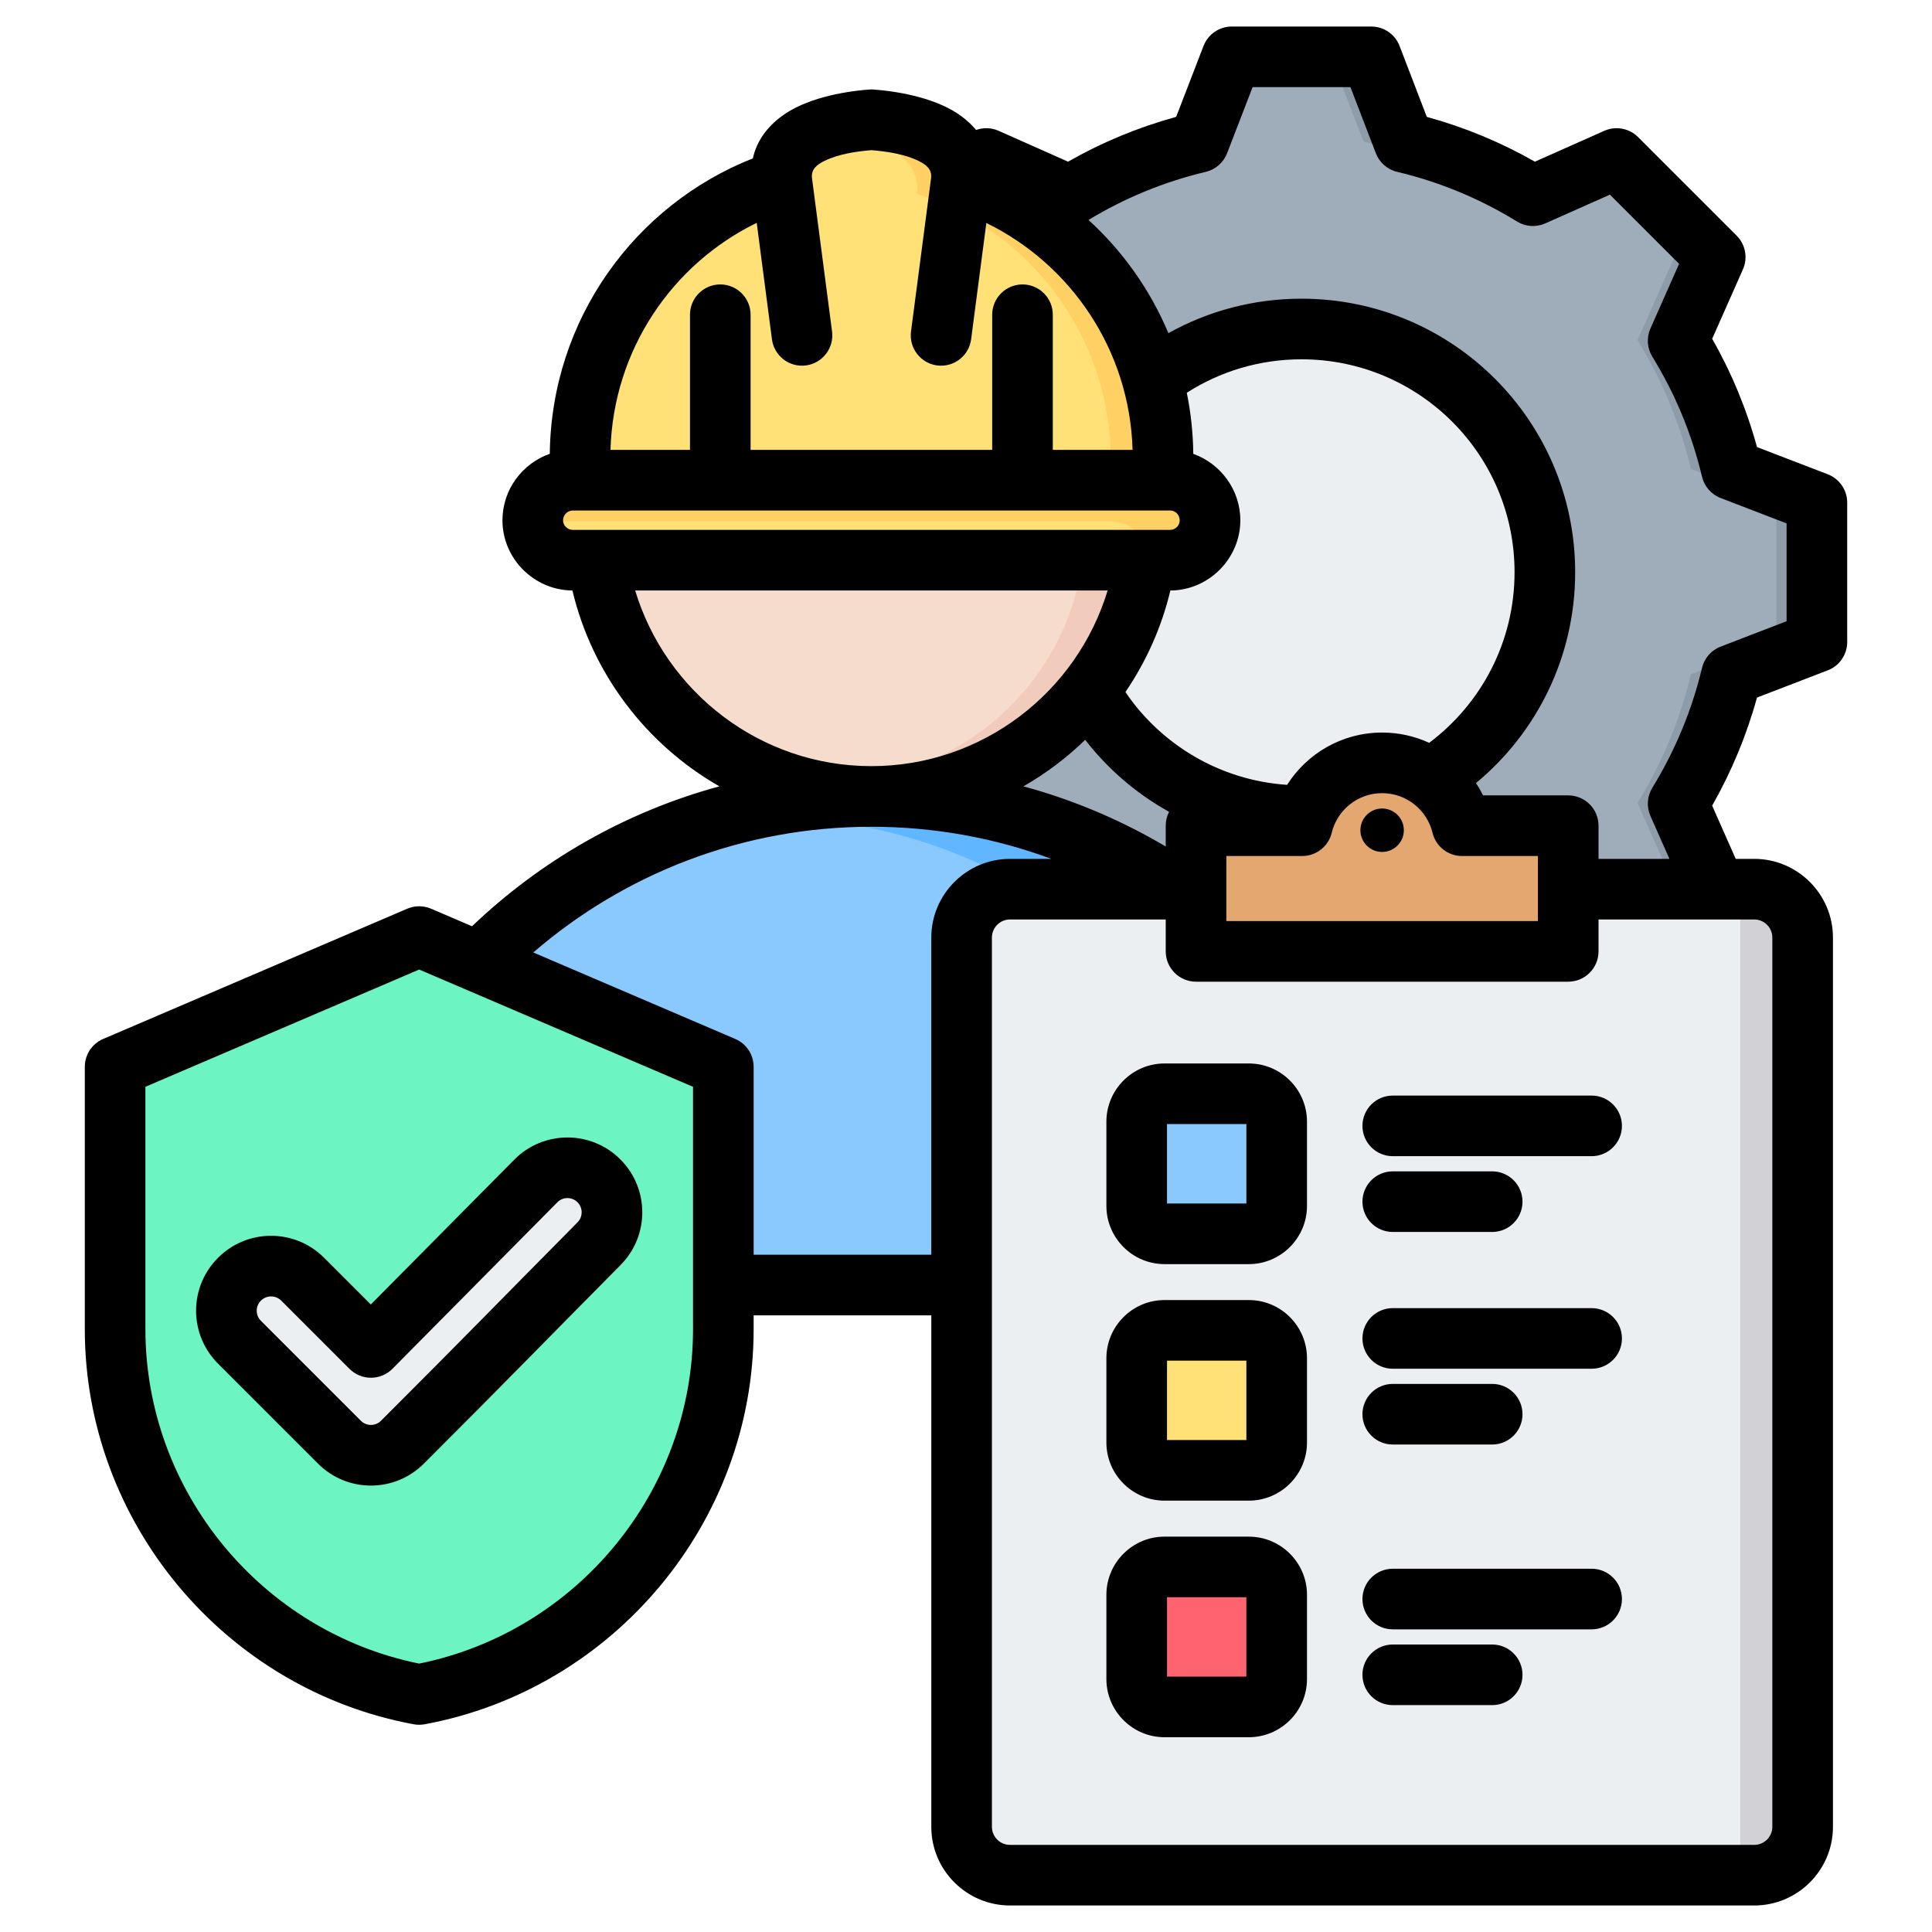
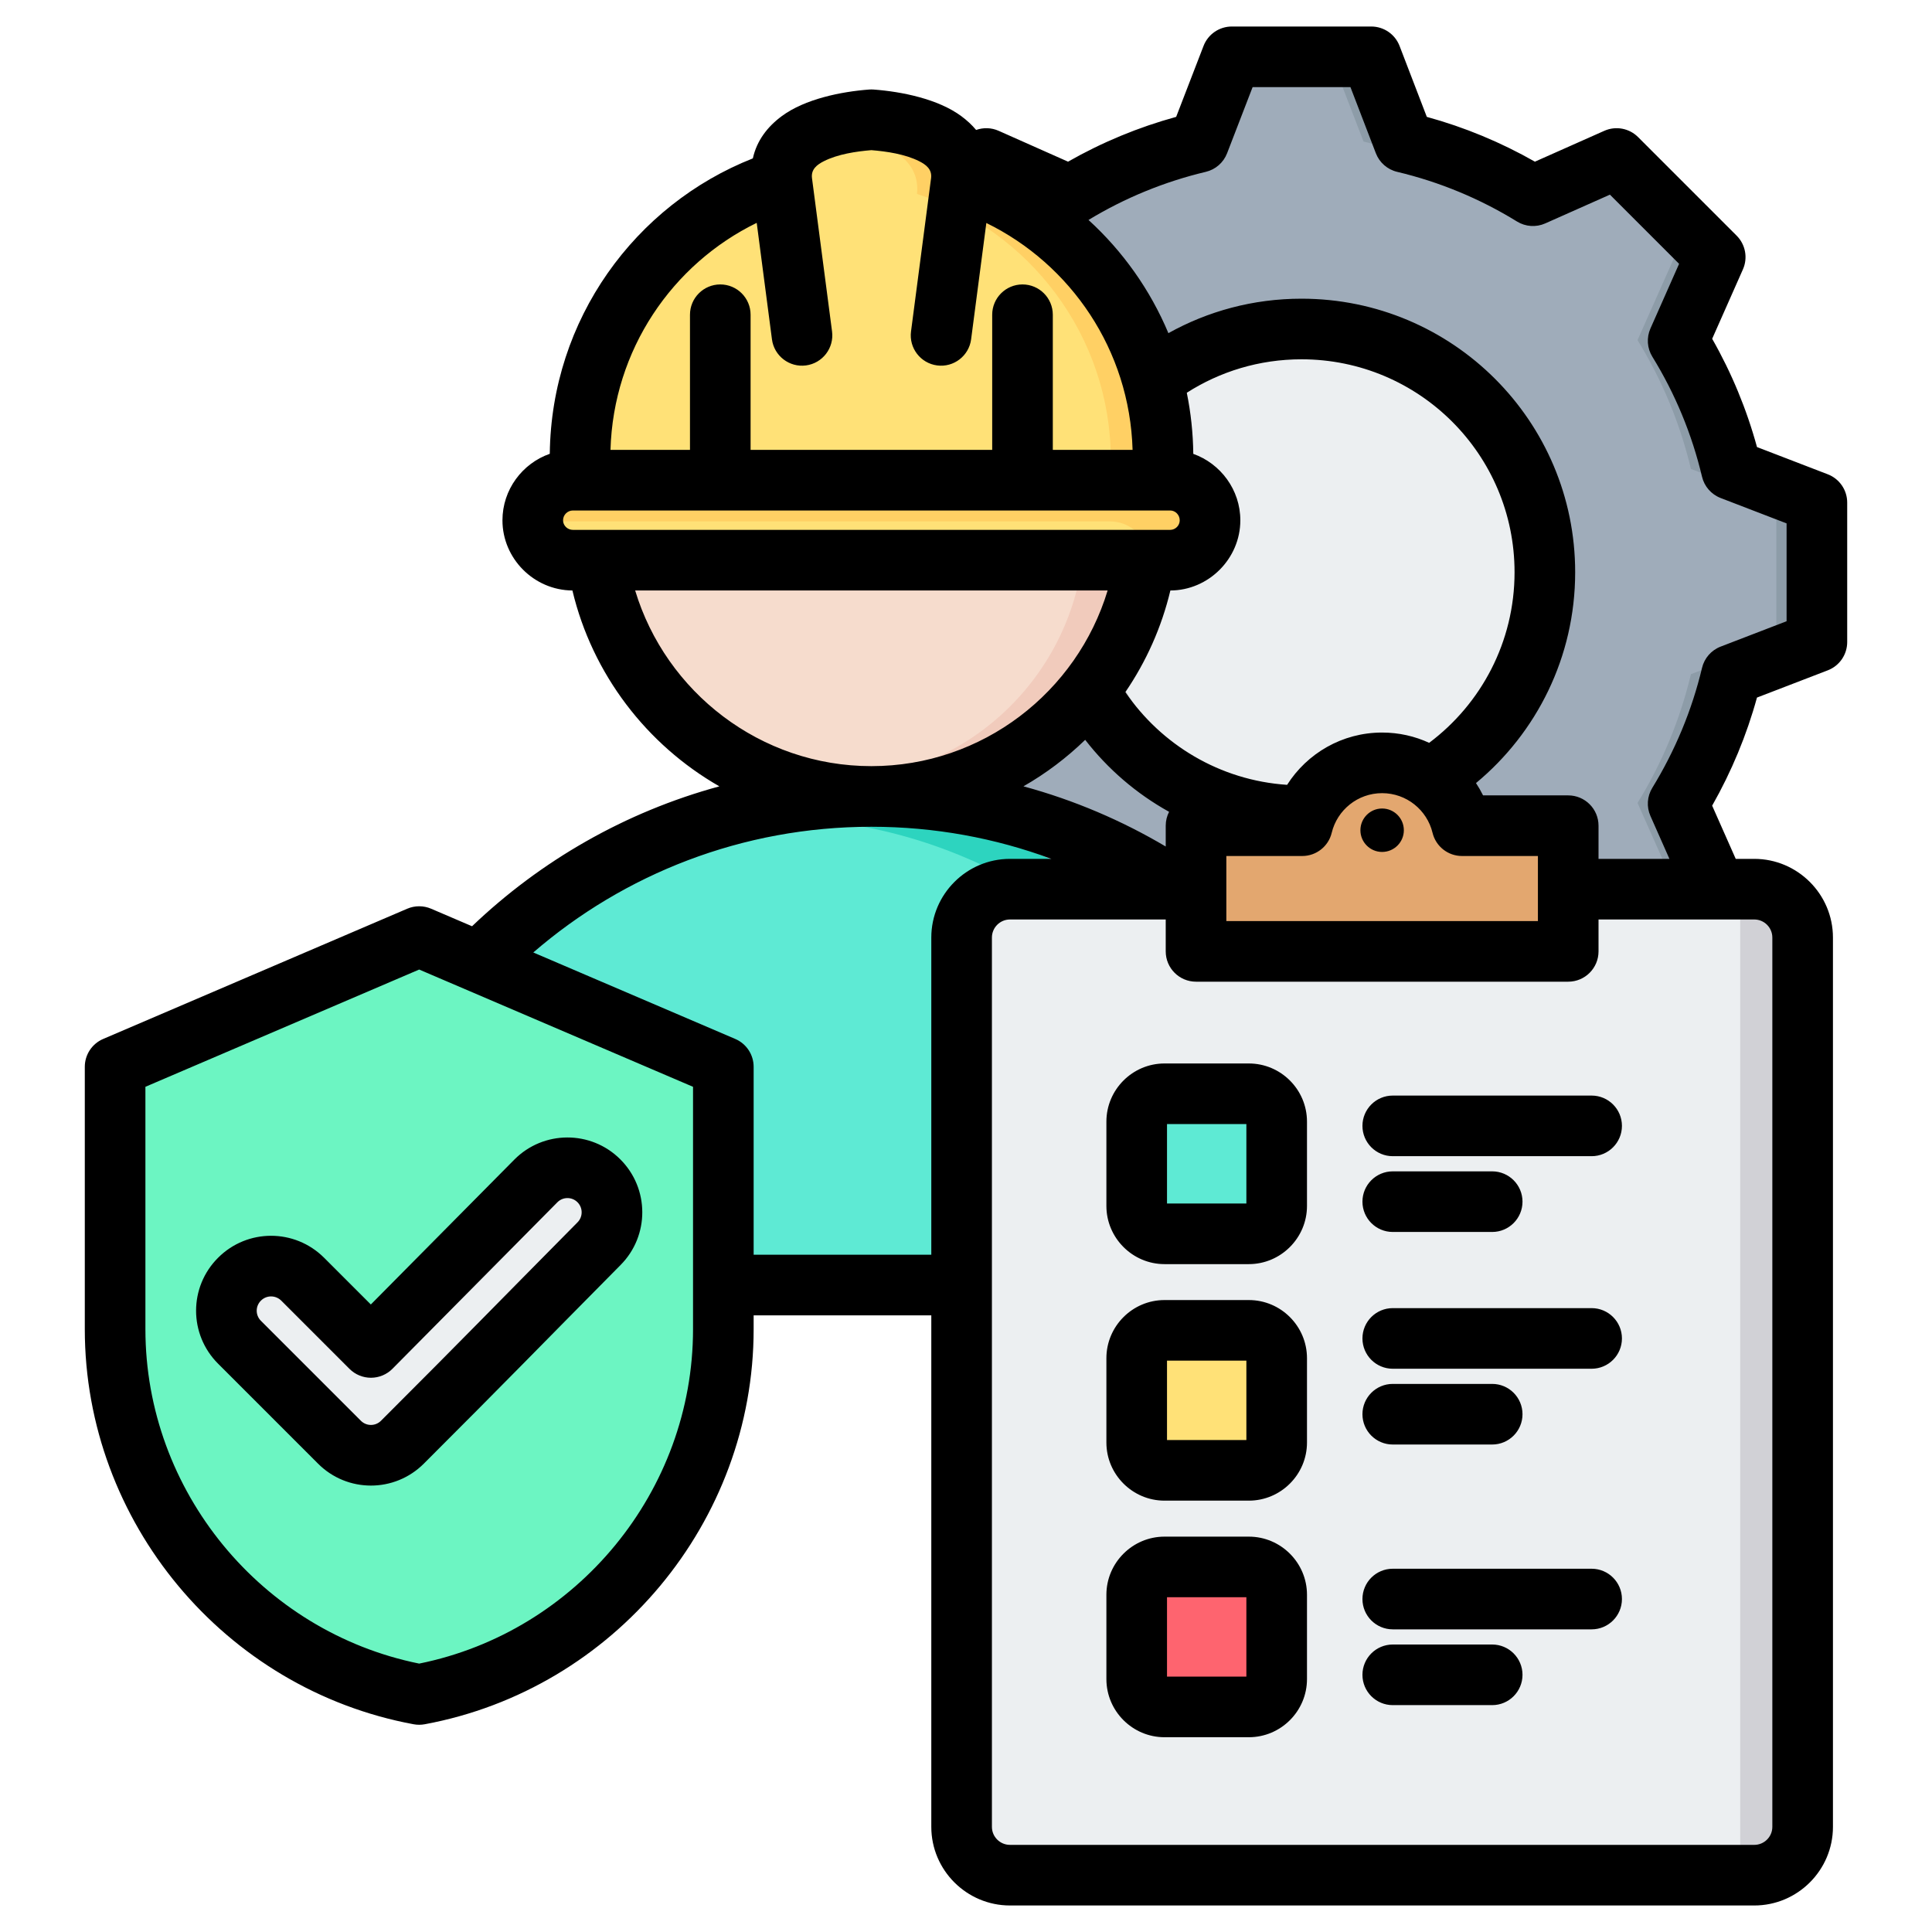
<svg xmlns="http://www.w3.org/2000/svg" clip-rule="evenodd" fill-rule="evenodd" stroke-linejoin="round" stroke-miterlimit="2" viewBox="0 0 510 510">
  <g id="Artboard351">
    <g>
      <g>
        <g>
          <path d="m370.659 37.364c12.019 2.86 23.493 7.617 34.002 14.093l22.095-9.803 26.032 26.033-9.802 22.095c6.476 10.509 11.232 21.982 14.093 34.002l22.545 8.678v36.83l-22.545 8.678c-2.861 12.003-7.617 23.477-14.093 33.986l9.802 22.095-26.032 26.048-22.095-9.818c-10.509 6.476-21.983 11.249-34.002 14.109l-8.678 22.529h-36.83l-8.678-22.545c-12.004-2.861-23.477-7.617-33.986-14.093l-22.095 9.818-26.049-26.048 9.819-22.079c-6.476-10.525-11.249-21.999-14.109-34.002l-22.529-8.678v-36.83l22.529-8.678c2.86-12.02 7.633-23.493 14.109-34.002l-9.819-22.095 26.049-26.033 22.079 9.803c10.525-6.476 21.998-11.233 34.002-14.093l8.678-22.545h36.83z" fill="#9facba" />
          <path d="m419.332 44.949 7.424-3.295 26.032 26.033-9.802 22.095c6.476 10.509 11.232 21.982 14.093 34.002l22.545 8.678v36.83l-22.545 8.678c-2.861 12.003-7.617 23.477-14.093 33.986l9.802 22.095-26.032 26.048-7.424-3.294 22.754-22.754-9.818-22.095c6.476-10.509 11.232-21.983 14.093-33.986l22.545-8.678v-36.83l-22.545-8.678c-2.861-12.02-7.617-23.493-14.093-34.002l9.818-22.095zm-162.235 0 3.295-3.295 22.079 9.803c-1.559.867-3.102 1.767-4.612 2.715zm113.562-7.585c12.019 2.86 23.493 7.617 34.002 14.093l-6.09 2.715c-10.509-6.475-26.611-13.948-38.631-16.808l-8.677-22.545h10.718zm-88.172 212.917-22.095 9.818-3.295-3.294 20.762-9.224c1.51.932 3.053 1.832 4.628 2.7zm122.174 0c-10.509 6.476-21.983 11.249-34.002 14.109l-8.678 22.529h-10.718l8.677-22.529c12.02-2.86 28.122-10.333 38.647-16.809z" fill="#8d9ca8" />
          <path d="m343.567 87.528c34.987 0 63.348 28.36 63.348 63.347 0 34.974-28.361 63.335-63.348 63.335-34.974 0-63.334-28.361-63.334-63.335 0-34.987 28.36-63.347 63.334-63.347z" fill="#eceff1" />
          <path d="m343.567 87.528c1.442 0 2.87.052 4.298.155-32.979 2.2-59.062 29.647-59.062 63.192 0 33.533 26.083 60.98 59.062 63.193-1.428.09-2.856.142-4.298.142-34.974 0-63.334-28.361-63.334-63.335 0-34.987 28.36-63.347 63.334-63.347z" fill="#d1d1d6" />
        </g>
        <g>
          <path d="m230.11 205.985c36.863 0 66.989-30.05 66.989-66.989 0-36.863-30.126-66.989-66.989-66.989-36.939 0-66.989 30.126-66.989 66.989 0 36.939 30.05 66.989 66.989 66.989z" fill="#f6dccd" />
          <path d="m230.11 72.007c37.014 0 66.989 30.051 66.989 66.989 0 37.014-29.975 66.989-66.989 66.989-1.817 0-3.634-.076-5.374-.151 34.516-2.801 61.614-31.64 61.614-66.838 0-35.197-27.098-64.037-61.614-66.762 1.74-.151 3.557-.227 5.374-.227z" fill="#f1cbbc" />
          <path d="m154.416 147.549h151.312c5.601 0 10.143-4.617 10.143-10.142 0-5.602-4.542-10.143-10.143-10.143h-2.044c.151-1.893.227-3.861.227-5.829 0-32.775-21.421-60.63-51.093-70.244 1.135-11.581-13.171-15.29-22.708-15.29-9.613 0-23.844 3.709-22.784 15.29-29.596 9.614-51.093 37.469-51.093 70.244 0 1.968.075 3.936.227 5.829h-2.044c-5.601 0-10.143 4.541-10.143 10.143 0 5.525 4.542 10.142 10.143 10.142z" fill="#ffe177" />
          <path d="m295.055 147.549h10.673c5.601 0 10.143-4.617 10.143-10.142 0-5.602-4.542-10.143-10.143-10.143h-2.044c.151-1.893.227-3.861.227-5.829 0-32.775-21.421-60.63-51.093-70.244 1.135-11.581-13.171-15.29-22.708-15.29-1.666 0-3.558.152-5.374.379 8.704 1.211 18.317 5.374 17.333 14.911 29.672 9.614 51.169 37.469 51.169 70.244 0 1.968-.075 3.936-.227 5.829h2.044c5.526 0 10.143 4.541 10.143 10.143 0 5.525-4.617 10.142-10.143 10.142z" fill="#ffd064" />
          <path d="m154.416 126.961h151.312c5.677 0 10.294 4.617 10.294 10.294 0 5.601-4.617 10.294-10.294 10.294h-151.312c-5.677 0-10.294-4.693-10.294-10.294 0-5.677 4.617-10.294 10.294-10.294z" fill="#ffe177" />
          <path d="m154.416 126.961h151.312c5.677 0 10.294 4.617 10.294 10.294 0 5.601-4.617 10.294-10.294 10.294h-2.422c-.228-5.525-4.769-9.915-10.295-9.915h-148.889v-.379c0-5.677 4.617-10.294 10.294-10.294z" fill="#ffd064" />
-           <path d="m105.289 334.105h238.435c3.33 0 6.207-1.363 8.326-3.936 2.044-2.574 2.801-5.677 2.119-8.932-12.489-60.177-65.853-105.366-129.663-105.366-63.885 0-117.174 45.189-129.739 105.366-.681 3.255.076 6.358 2.195 8.932 2.12 2.573 4.996 3.936 8.327 3.936z" fill="#8ac9fe" />
-           <path d="m322.227 334.105h21.497c3.33 0 6.207-1.363 8.326-3.936 2.044-2.574 2.801-5.677 2.119-8.932-12.489-60.177-65.853-105.366-129.663-105.366-3.633 0-7.191.152-10.748.455 59.041 4.693 107.182 48.141 118.99 104.911.681 3.255-.076 6.358-2.195 8.932-2.119 2.573-4.996 3.936-8.326 3.936z" fill="#60b7ff" />
+           <path d="m105.289 334.105h238.435c3.33 0 6.207-1.363 8.326-3.936 2.044-2.574 2.801-5.677 2.119-8.932-12.489-60.177-65.853-105.366-129.663-105.366-63.885 0-117.174 45.189-129.739 105.366-.681 3.255.076 6.358 2.195 8.932 2.12 2.573 4.996 3.936 8.327 3.936z" fill="#5eead4" />
+           <path d="m322.227 334.105h21.497c3.33 0 6.207-1.363 8.326-3.936 2.044-2.574 2.801-5.677 2.119-8.932-12.489-60.177-65.853-105.366-129.663-105.366-3.633 0-7.191.152-10.748.455 59.041 4.693 107.182 48.141 118.99 104.911.681 3.255-.076 6.358-2.195 8.932-2.119 2.573-4.996 3.936-8.326 3.936z" fill="#2dd4bf" />
        </g>
        <g>
          <g>
            <path d="m114.744 247.916 75.352 32.292c2.918 1.254 4.698 3.954 4.698 7.135v62.905c0 49.918-35.749 88.469-84.121 96.903-48.372-8.434-84.121-46.985-84.121-96.903v-62.905c0-3.181 1.78-5.881 4.698-7.135l75.352-32.292c2.699-1.153 5.443-1.153 8.142 0z" fill="#6cf5c2" />
            <path d="m183.267 277.275 6.829 2.933c2.918 1.254 4.698 3.954 4.698 7.135v62.905c0 17.014-4.144 32.7-11.527 46.314z" fill="#00e499" />
          </g>
          <path d="m63.241 354.146c-4.625-4.597-4.625-12.063 0-16.66 4.597-4.597 12.036-4.597 16.66 0l18.026 18.025 43.545-43.963c4.569-4.597 12.008-4.625 16.605-.056 4.625 4.597 4.625 12.036.056 16.633-22.483 22.706-29.253 29.782-51.876 52.377-4.597 4.625-12.063 4.625-16.66 0z" fill="#eceff1" fill-rule="nonzero" />
        </g>
        <g>
          <g>
            <path d="m464.701 236.4h-199.71c-3.619 0-6.572 2.953-6.572 6.572v243.394c0 3.638 2.953 6.591 6.572 6.591h199.71c3.639 0 6.592-2.953 6.592-6.591v-243.394c0-3.619-2.953-6.572-6.592-6.572z" fill="#eceff1" />
            <path d="m464.701 236.4h-5.334v256.557h5.334c3.639 0 6.592-2.953 6.592-6.591v-243.394c0-3.619-2.953-6.572-6.592-6.572z" fill="#d1d1d6" />
            <path d="m318.426 217.203h23.858c2.449-10.186 11.617-17.764 22.572-17.764 10.937 0 20.123 7.578 22.571 17.764h23.841c3.413 0 6.183 2.77 6.183 6.166v23.179c0 3.395-2.77 6.165-6.183 6.165h-92.842c-3.395 0-6.165-2.77-6.165-6.165v-23.179c0-3.396 2.77-6.166 6.165-6.166z" fill="#e3a76f" />
            <path d="m411.268 217.203c3.413 0 6.183 2.77 6.183 6.166v23.179c0 3.395-2.77 6.165-6.183 6.165h-92.842c-3.395 0-6.165-2.77-6.165-6.165h92.841c3.396 0 6.166-2.788 6.166-6.184z" fill="#c48958" />
            <g>
-               <path d="m300.343 284.067h36.406c2.629 0 4.762 2.153 4.762 4.763v36.406c0 2.629-2.133 4.762-4.762 4.762h-36.406c-2.63 0-4.763-2.133-4.763-4.762v-36.406c0-2.61 2.133-4.763 4.763-4.763z" fill="#8ac9fe" />
-               <path d="m329.052 284.067h7.697c2.629 0 4.762 2.153 4.762 4.763v36.406c0 2.629-2.133 4.762-4.762 4.762h-7.697c2.61 0 4.763-2.133 4.763-4.762v-36.406c0-2.61-2.153-4.763-4.763-4.763z" fill="#60b7ff" />
+               <path d="m300.343 284.067h36.406c2.629 0 4.762 2.153 4.762 4.763v36.406c0 2.629-2.133 4.762-4.762 4.762h-36.406c-2.63 0-4.763-2.133-4.763-4.762v-36.406c0-2.61 2.133-4.763 4.763-4.763z" fill="#5eead4" />
+               <path d="m329.052 284.067h7.697c2.629 0 4.762 2.153 4.762 4.763v36.406c0 2.629-2.133 4.762-4.762 4.762h-7.697c2.61 0 4.763-2.133 4.763-4.762v-36.406c0-2.61-2.153-4.763-4.763-4.763z" fill="#2dd4bf" />
            </g>
            <g>
              <path d="m300.343 346.51h36.406c2.629 0 4.762 2.153 4.762 4.763v36.425c0 2.61-2.133 4.744-4.762 4.744h-36.406c-2.63 0-4.763-2.134-4.763-4.744v-36.425c0-2.61 2.133-4.763 4.763-4.763z" fill="#ffe177" />
              <path d="m329.052 346.51h7.697c2.629 0 4.762 2.153 4.762 4.763v36.425c0 2.61-2.133 4.744-4.762 4.744h-7.697c2.61 0 4.763-2.134 4.763-4.744v-36.425c0-2.61-2.153-4.763-4.763-4.763z" fill="#ffd064" />
            </g>
            <g>
              <path d="m300.343 408.962h36.406c2.629 0 4.762 2.153 4.762 4.763v36.425c0 2.61-2.133 4.744-4.762 4.744h-36.406c-2.63 0-4.763-2.134-4.763-4.744v-36.425c0-2.61 2.133-4.763 4.763-4.763z" fill="#fe646f" />
              <path d="m329.052 408.962h7.697c2.629 0 4.762 2.153 4.762 4.763v36.425c0 2.61-2.133 4.744-4.762 4.744h-7.697c2.61 0 4.763-2.134 4.763-4.744v-36.425c0-2.61-2.153-4.763-4.763-4.763z" fill="#fd4755" />
            </g>
          </g>
        </g>
      </g>
      <path d="m198.943 347.221v3.652c0 50.893-36.877 95.039-86.836 104.29-.963.178-1.951.178-2.914 0-49.929-9.251-86.808-53.397-86.808-104.29v-69.261c0-3.201 1.908-6.093 4.85-7.354l80.265-34.379c2.012-.862 4.288-.862 6.299-.001l10.809 4.628c18.092-17.287 40.431-30.17 65.286-36.929-19.209-11-33.534-29.629-38.792-51.703-10.185-.071-18.467-8.452-18.467-18.521 0-8.093 5.24-15.022 12.494-17.562.402-35.497 22.489-65.699 53.602-77.98 1.046-4.701 3.839-8.346 7.648-11.164 6.105-4.515 15.647-6.455 23.047-7.012.398-.029.797-.03 1.195 0 7.45.556 17.008 2.497 23.117 7.009 1.479 1.092 2.805 2.309 3.935 3.664 1.897-.678 4.024-.631 5.944.223 0 0 18.321 8.146 18.32 8.146 8.994-5.124 18.572-9.092 28.541-11.826l7.228-18.731c1.191-3.085 4.157-5.12 7.464-5.12h36.813c3.311 0 6.28 2.04 7.468 5.131 0 0 7.193 18.722 7.193 18.722 9.967 2.734 19.542 6.701 28.534 11.824l18.321-8.146c3.025-1.345 6.566-.688 8.907 1.653l26.025 26.025c2.338 2.338 2.997 5.874 1.658 8.897 0 0-8.117 18.325-8.118 18.325 5.128 8.998 9.097 18.582 11.832 28.581l18.686 7.191c3.088 1.189 5.126 4.157 5.126 7.466v36.814c0 3.309-2.038 6.277-5.126 7.466 0 0-18.69 7.193-18.69 7.192-2.739 9.967-6.727 19.542-11.832 28.533l6.222 14.045h4.898c11.428 0 20.766 9.339 20.766 20.767v234.763c0 11.432-9.335 20.751-20.766 20.751h-196.48c-11.431 0-20.766-9.319-20.766-20.751v-135.028zm-58.168-95.792 53.317 22.829c2.943 1.26 4.851 4.153 4.851 7.354v49.609h46.898v-83.735c0-11.428 9.338-20.767 20.766-20.767h10.923c-14.794-5.481-30.798-8.476-47.504-8.476-34.104 0-65.307 12.507-89.251 33.186zm26.891-95.555c8.085 26.775 33.01 46.369 62.36 46.369 29.349 0 54.275-19.594 62.359-46.369zm32.088-97.045c-22.316 10.881-37.845 33.528-38.601 59.927h20.984v-35.673c0-4.416 3.584-8 8-8 4.415 0 8 3.584 8 8v35.673h63.778v-35.673c0-4.416 3.585-8 8-8s8 3.584 8 8v35.673h21.059c-.758-26.374-16.312-48.999-38.605-59.893l-4.018 30.707c-.573 4.378-4.592 7.468-8.97 6.895s-7.468-4.592-6.895-8.97c0 0 5.296-40.475 5.297-40.484.285-2.309-1.319-3.536-3.118-4.444-3.756-1.896-8.618-2.601-12.64-2.929-3.982.328-8.823 1.033-12.567 2.926-1.798.91-3.404 2.141-3.113 4.456l5.296 40.475c.573 4.378-2.517 8.397-6.895 8.97s-8.397-2.517-8.97-6.895zm109.142 75.927h-157.664c-1.429 0-2.597 1.169-2.597 2.597 0 1.394 1.184 2.521 2.597 2.521h157.664c1.378 0 2.521-1.142 2.521-2.521 0-1.412-1.127-2.597-2.521-2.597zm-21.558-76.695c9.034 8.245 16.283 18.423 21.09 29.886 10.396-5.797 22.375-9.1 35.13-9.1 39.897 0 72.247 32.313 72.247 72.21 0 22.389-10.187 42.402-26.179 55.654.688 1.04 1.312 2.126 1.867 3.252h22.478c4.418 0 8 3.582 8 8v8.756h18.718l-5.016-11.326c-1.065-2.404-.881-5.177.493-7.419 6.008-9.808 10.466-20.477 13.126-31.666.61-2.567 2.447-4.669 4.909-5.617l17.414-6.702v-25.827l-17.414-6.702c-2.464-.948-4.302-3.052-4.911-5.622-2.657-11.215-7.074-21.879-13.114-31.68-1.383-2.244-1.571-5.026-.503-7.437l7.565-17.078-18.26-18.26-17.074 7.592c-2.413 1.073-5.199.886-7.447-.499-9.802-6.04-20.466-10.458-31.649-13.115-2.569-.611-4.671-2.45-5.618-4.914l-6.703-17.447h-25.829l-6.737 17.457c-.949 2.46-3.049 4.294-5.614 4.904-10.924 2.596-21.355 6.872-30.969 12.7zm25.945 45.618c1.066 5.217 1.653 10.609 1.715 16.13 7.179 2.552 12.419 9.459 12.419 17.544 0 10.109-8.365 18.492-18.468 18.521-2.317 9.729-6.396 18.789-11.878 26.821 9.449 13.874 24.94 23.301 42.694 24.484 5.265-8.295 14.529-13.805 25.074-13.805 4.436 0 8.645.973 12.424 2.716 13.685-10.262 22.542-26.614 22.542-45.033 0-31.059-25.188-56.21-56.247-56.21-11.15 0-21.538 3.24-30.275 8.832zm-5.56 139.04h-41.116c-2.623 0-4.766 2.144-4.766 4.767v234.763c0 2.621 2.146 4.751 4.766 4.751h196.48c2.62 0 4.766-2.13 4.766-4.751v-234.763c0-2.623-2.143-4.767-4.766-4.767h-41.116v8.422c0 4.418-3.582 8-8 8h-98.248c-4.418 0-8-3.582-8-8zm-37.558-35.146c13.334 3.622 25.942 9.006 37.558 15.885v-5.495c0-1.321.32-2.567.887-3.665-8.615-4.775-16.15-11.261-22.148-19-4.882 4.739-10.356 8.872-16.297 12.275zm-159.514 48.362-72.266 30.953v63.985c0 42.721 30.607 79.839 72.267 88.275 41.683-8.436 72.291-45.554 72.291-88.275v-63.984zm-53.059 104.066-.017-.017c-7.755-7.727-7.752-20.26.009-27.983 7.715-7.705 20.191-7.719 27.948-.008.006.006.012.011.017.017 0 0 12.342 12.342 12.342 12.342l37.889-38.253.01-.01c7.682-7.729 20.189-7.772 27.918-.09 7.771 7.724 7.767 20.223.101 27.936-22.496 22.719-29.271 29.8-51.905 52.406-7.729 7.757-20.268 7.75-27.973-.001zm11.297-11.331 26.356 26.356c.005.006.011.011.017.017 1.466 1.475 3.846 1.475 5.312 0 .007-.007.014-.014.021-.02 22.609-22.581 29.375-29.654 51.844-52.346l.011-.011c1.461-1.47 1.457-3.849-.021-5.319-1.465-1.455-3.834-1.443-5.29.02l-43.537 43.955c-1.498 1.512-3.536 2.365-5.665 2.37-2.128.005-4.171-.838-5.676-2.343 0 0-18.012-18.012-18.019-18.019-1.49-1.469-3.877-1.483-5.353-.006-.006.005-.011.011-.017.017-1.475 1.466-1.475 3.846 0 5.312.006.006.011.012.017.017zm298.763-43.466c-4.415 0-8-3.585-8-8 0-4.416 3.585-8 8-8h52.499c4.415 0 8 3.584 8 8 0 4.415-3.585 8-8 8zm0 144.907c-4.415 0-8-3.585-8-8s3.585-8 8-8h26.25c4.415 0 8 3.585 8 8s-3.585 8-8 8zm-60.256-44.477h22.265c8.462 0 15.351 6.907 15.351 15.335v22.264c0 8.457-6.894 15.351-15.351 15.351h-22.265c-8.427 0-15.335-6.889-15.335-15.351v-22.264c0-8.433 6.903-15.335 15.335-15.335zm.665 16v20.95h20.951v-20.95zm59.591-60.321c-4.415 0-8-3.585-8-8 0-4.416 3.585-8 8-8h52.499c4.415 0 8 3.584 8 8 0 4.415-3.585 8-8 8zm-60.256-18.131h22.265c8.457 0 15.351 6.894 15.351 15.351v22.265c0 8.427-6.889 15.335-15.351 15.335h-22.265c-8.432 0-15.335-6.903-15.335-15.335v-22.265c0-8.461 6.908-15.351 15.335-15.351zm.665 16v20.951h20.951v-20.951zm-.665-78.452h22.265c8.457 0 15.351 6.895 15.351 15.351v22.265c0 8.423-6.894 15.351-15.351 15.351h-22.265c-8.427 0-15.335-6.923-15.335-15.351v-22.265c0-8.461 6.908-15.351 15.335-15.351zm.665 16v20.967h20.951v-20.967zm59.591 84.587c-4.415 0-8-3.585-8-8 0-4.416 3.585-8 8-8h26.25c4.415 0 8 3.584 8 8 0 4.415-3.585 8-8 8zm0 48.79c-4.415 0-8-3.585-8-8s3.585-8 8-8h52.499c4.415 0 8 3.585 8 8s-3.585 8-8 8zm0-104.899c-4.415 0-8-3.585-8-8 0-4.416 3.585-8 8-8h26.25c4.415 0 8 3.584 8 8 0 4.415-3.585 8-8 8zm-43.929-99.245v17.178h82.248v-17.178h-20.038c-3.697 0-6.912-2.532-7.778-6.125-1.447-6.005-6.86-10.464-13.316-10.464-6.444 0-11.854 4.461-13.3 10.464-.866 3.593-4.081 6.125-7.778 6.125zm41.116-1.072c-3.155 0-5.725-2.569-5.725-5.724 0-3.172 2.57-5.741 5.725-5.741 3.171 0 5.741 2.569 5.741 5.741 0 3.155-2.57 5.724-5.741 5.724z" />
    </g>
  </g>
</svg>
